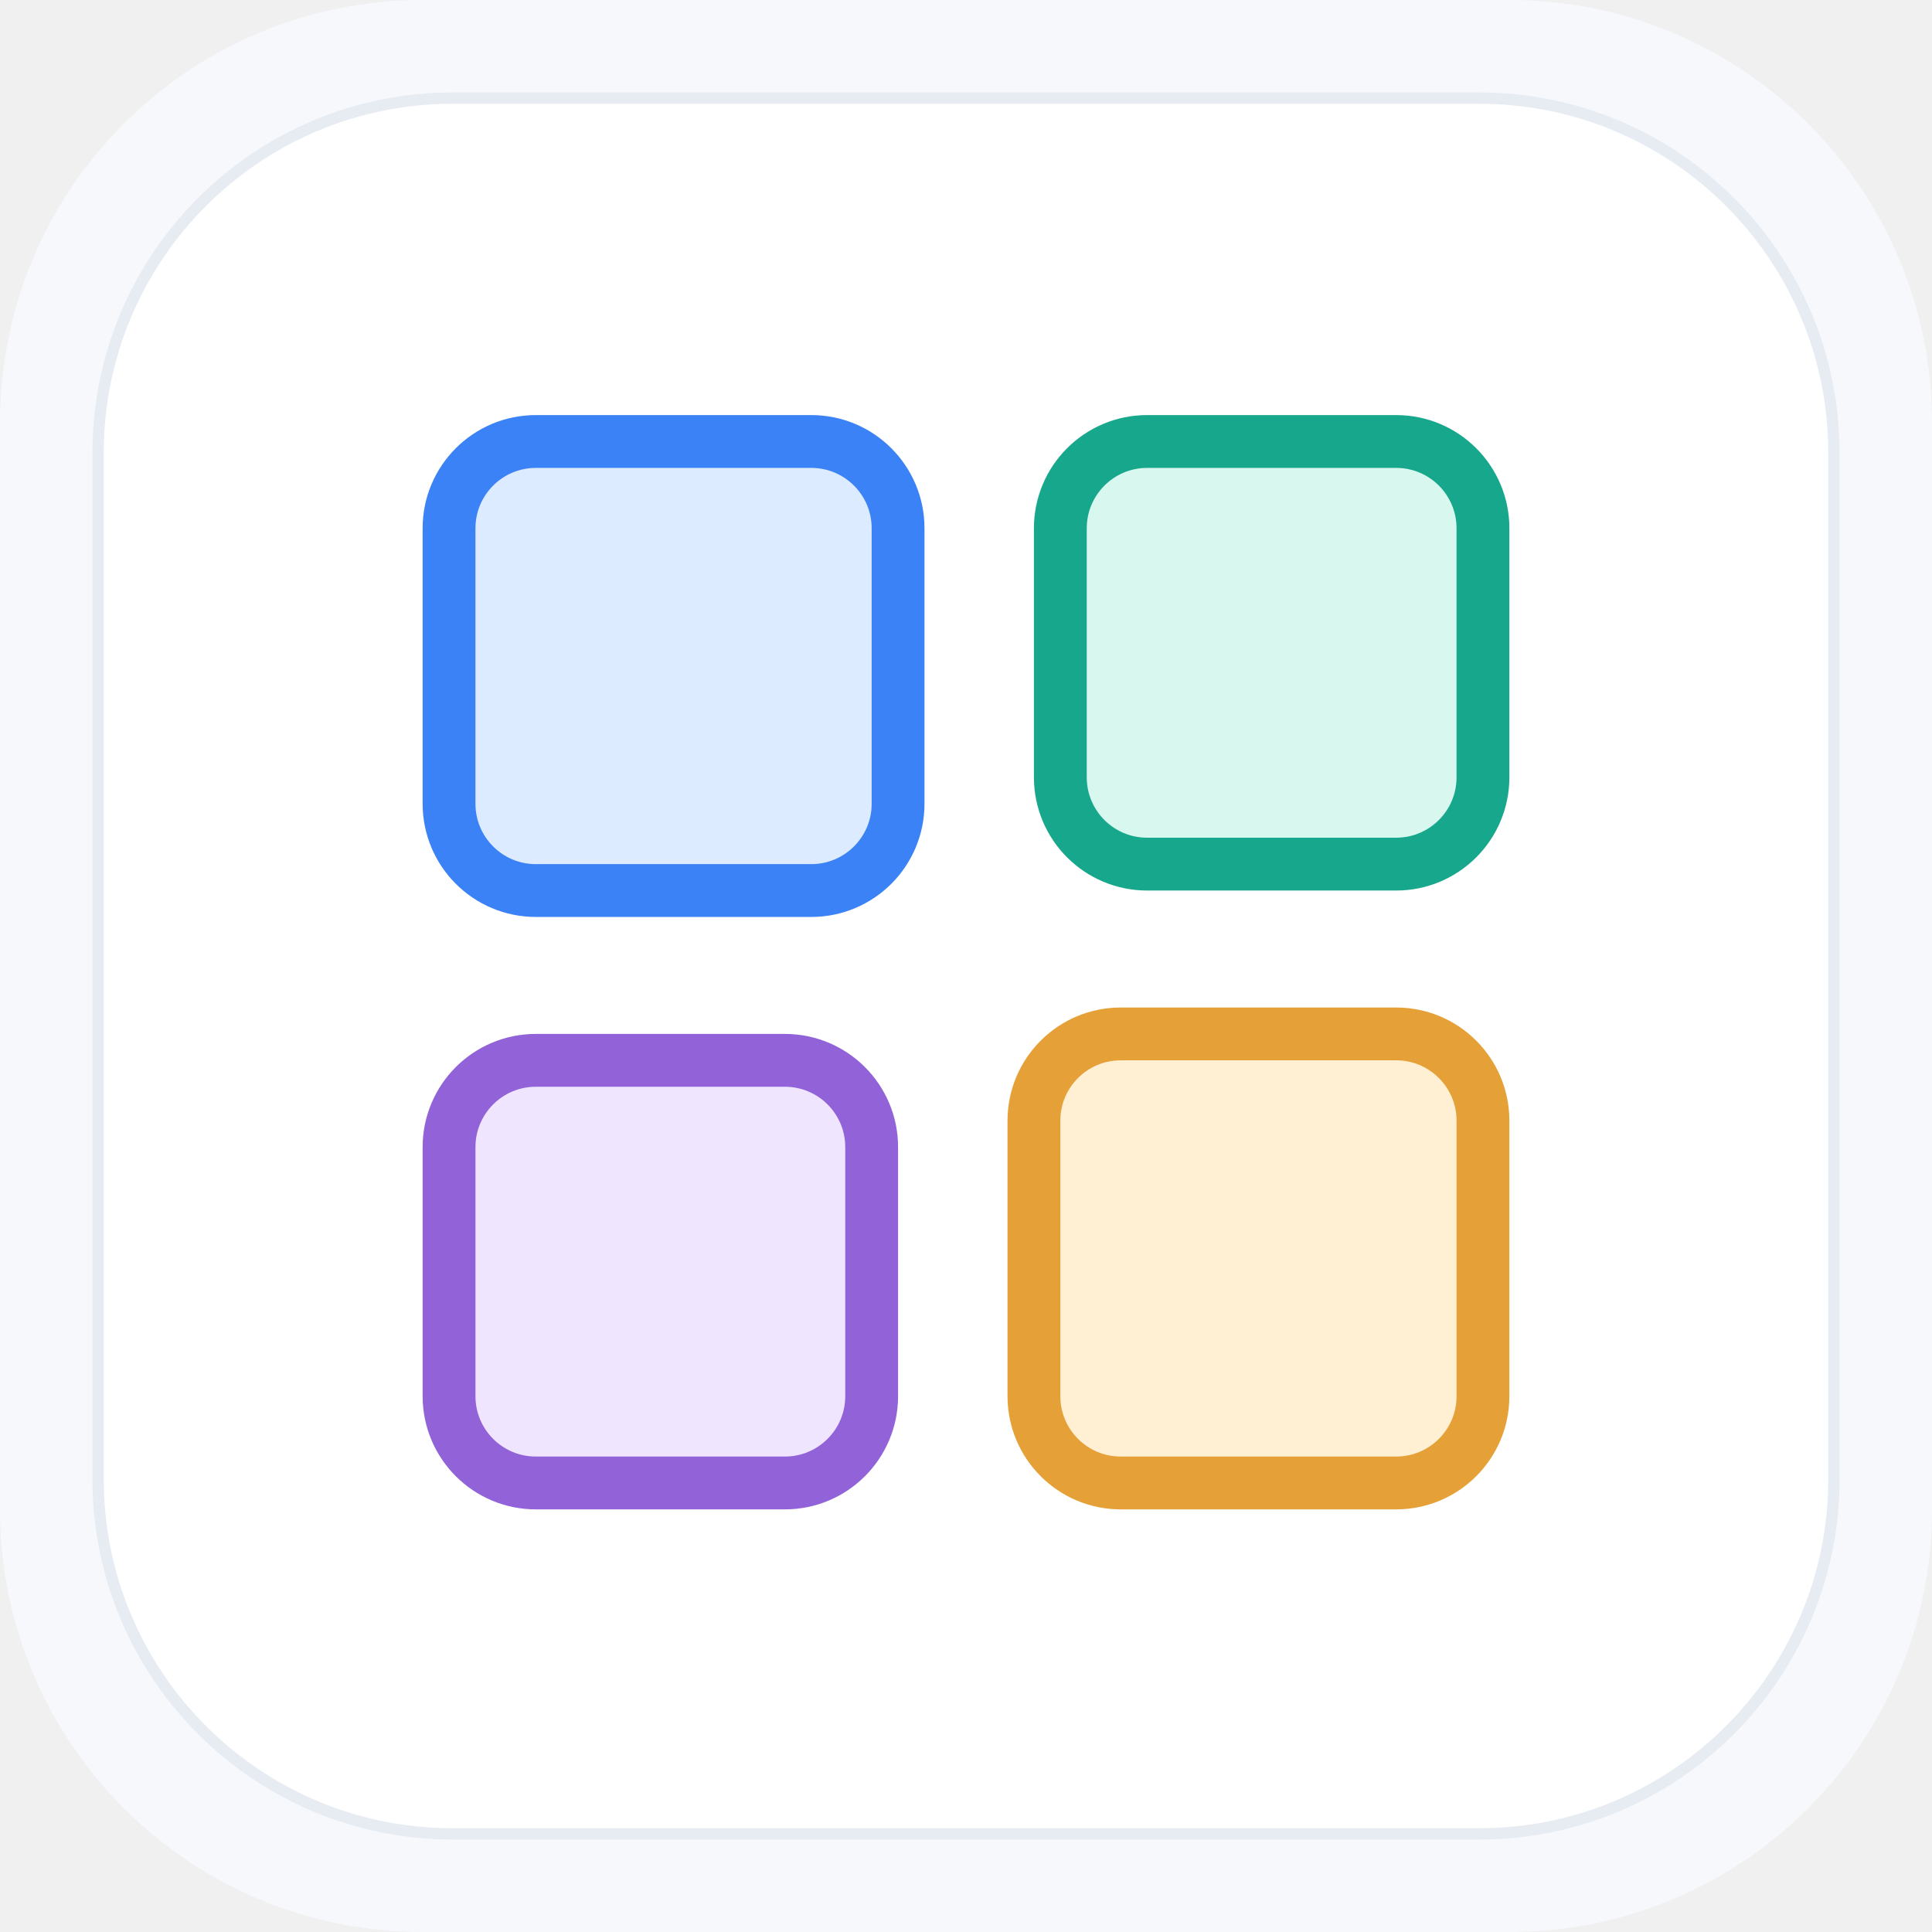
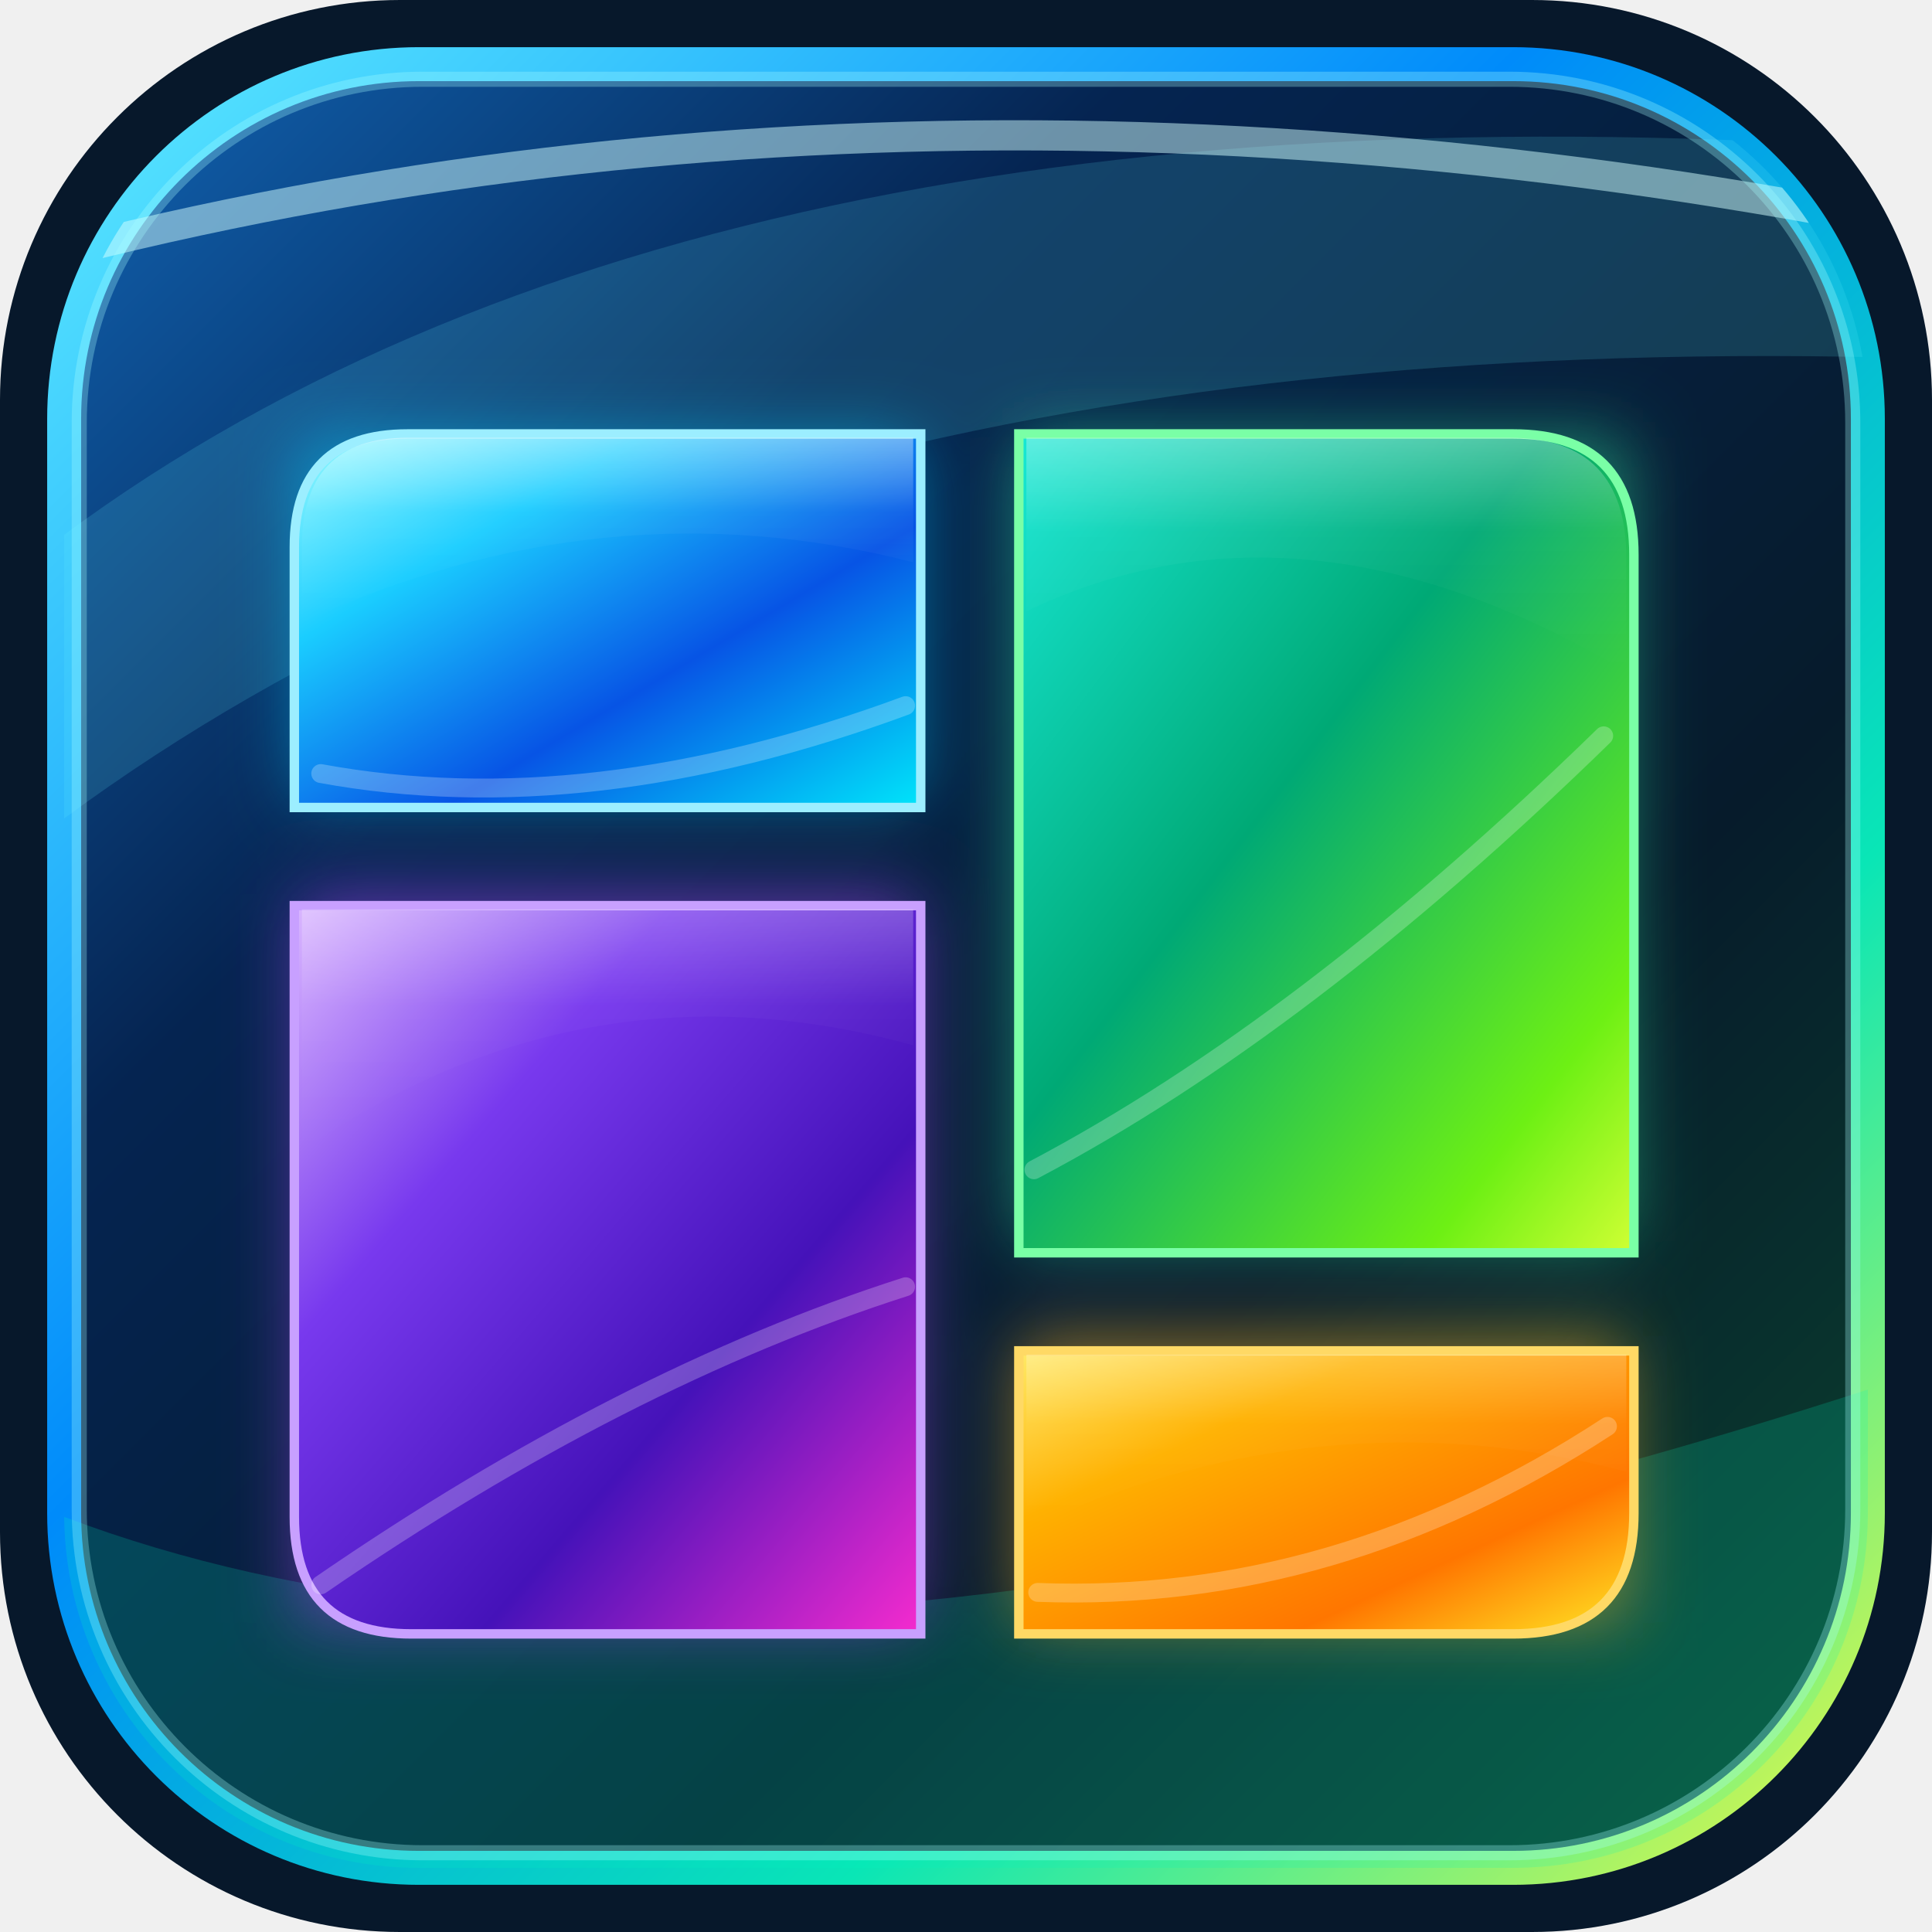
<svg xmlns="http://www.w3.org/2000/svg" width="512" height="512" viewBox="0 0 512 512">
-   <rect width="512" height="512" rx="112" fill="#F6F8FC" />
-   <rect x="26" y="26" width="460" height="460" rx="94" fill="#FFFFFF" stroke="#E7ECF3" stroke-width="3" />
-   <g stroke-width="14" stroke-linejoin="round">
-     <rect x="119" y="117" width="119" height="119" rx="23" fill="#DCEBFF" stroke="#3B82F6" />
-     <rect x="281" y="117" width="112" height="112" rx="23" fill="#D8F7EE" stroke="#17A78C" />
-     <rect x="119" y="281" width="112" height="112" rx="23" fill="#F0E5FF" stroke="#9162D8" />
-     <rect x="274" y="274" width="119" height="119" rx="23" fill="#FFF0D4" stroke="#E5A137" />
+   <defs>
+     <linearGradient id="base" x1="0" y1="0" x2="1" y2="1">
+       <stop stop-color="#1165B5" />
+       <stop offset=".3" stop-color="#052451" />
+       <stop offset=".67" stop-color="#061B2B" />
+       <stop offset="1" stop-color="#0B482F" />
+     </linearGradient>
+     <linearGradient id="rim" x1="0" y1="0" x2="1" y2="1">
+       <stop stop-color="#5CEAFF" />
+       <stop offset=".4" stop-color="#008BFA" />
+       <stop offset=".72" stop-color="#09E6B6" />
+       <stop offset="1" stop-color="#E5F847" />
+     </linearGradient>
+     <linearGradient id="blue" x1="0" y1="0" x2="1" y2="1">
+       <stop stop-color="#9BFBFF" />
+       <stop offset=".28" stop-color="#1ACDFF" />
+       <stop offset=".62" stop-color="#0754E5" />
+       <stop offset="1" stop-color="#00E5FA" />
+     </linearGradient>
+     <linearGradient id="green" x1="0" y1="0" x2="1" y2="1">
+       <stop stop-color="#17E8D6" />
+       <stop offset=".43" stop-color="#00A975" />
+       <stop offset=".83" stop-color="#6DF014" />
+       <stop offset="1" stop-color="#D1FF34" />
+     </linearGradient>
+     <linearGradient id="purple" x1="0" y1="0" x2="1" y2="1">
+       <stop stop-color="#DAB7FF" />
+       <stop offset=".3" stop-color="#7839EE" />
+       <stop offset=".65" stop-color="#4512B9" />
+       <stop offset="1" stop-color="#F52BCE" />
+     </linearGradient>
+     <linearGradient id="orange" x1="0" y1="0" x2="1" y2="1">
+       <stop stop-color="#FFEA68" />
+       <stop offset=".3" stop-color="#FFB100" />
+       <stop offset=".72" stop-color="#FF7600" />
+       <stop offset="1" stop-color="#FFE925" />
+     </linearGradient>
+     <linearGradient id="shine" x1="0" y1="0" x2="0" y2="1">
+       <stop stop-color="#FFFFFF" stop-opacity=".65" />
+       <stop offset=".4" stop-color="#FFFFFF" stop-opacity=".08" />
+       <stop offset="1" stop-color="#FFFFFF" stop-opacity="0" />
+     </linearGradient>
+     <filter id="glow">
+       <feGaussianBlur stdDeviation="9" />
+     </filter>
+     <clipPath id="round">
+       <rect x="17" y="17" width="478" height="478" rx="94" />
+     </clipPath>
+   </defs>
+   <rect width="512" height="512" rx="106" fill="#07182B" />
+   <rect x="17" y="17" width="478" height="478" rx="94" fill="url(#base)" stroke="url(#rim)" stroke-width="9" />
+   <g clip-path="url(#round)">
+     <path d="M0 155Q170 15 510 40L510 95Q180 85 0 230Z" fill="#64EFFF" opacity=".15" />
+     <path d="M0 395Q180 475 520 360V525H0Z" fill="#00F6BA" opacity=".18" />
+     <path d="M-30 80Q230 0 530 65" fill="none" stroke="#D5FFFF" stroke-opacity=".5" stroke-width="8" />
  </g>
+   <g opacity=".5" filter="url(#glow)">
+     <path d="M79 116H243V211H79Z" fill="#05CBFF" />
+     <path d="M270 116H431V329H270Z" fill="#31F0A2" />
+     <path d="M79 237H243V430H79Z" fill="#B145FF" />
+     <path d="M270 354H431V430H270Z" fill="#FFB627" />
+   </g>
+   <path d="M108 115H244V214H78V145Q78 115 108 115Z" fill="url(#blue)" stroke="#9CEEFF" stroke-width="2.5" />
+   <path d="M270 115H401Q433 115 433 147V332H270Z" fill="url(#green)" stroke="#7AFFA6" stroke-width="2.5" />
+   <path d="M78 240H244V433H109Q78 433 78 402Z" fill="url(#purple)" stroke="#C8A0FF" stroke-width="2.5" />
+   <path d="M270 358H433V401Q433 433 401 433H270Z" fill="url(#orange)" stroke="#FFD965" stroke-width="2.5" />
+   <path d="M108 116H242V149Q160 128 80 165V145Q80 116 108 116Z" fill="url(#shine)" opacity=".6" />
+   <path d="M272 116H400Q431 116 431 148V178Q345 127 272 162Z" fill="url(#shine)" opacity=".48" />
+   <path d="M80 241H242V277Q155 253 80 305Z" fill="url(#shine)" opacity=".35" />
+   <path d="M272 359H431V390Q351 369 272 405Z" fill="url(#shine)" opacity=".35" />
+   <path d="M85 205Q156 218 240 187M274 310Q346 272 425 195M85 420Q165 365 240 341M275 422Q354 425 426 378" stroke="#FFFFFF" stroke-opacity=".24" stroke-width="5" fill="none" stroke-linecap="round" />
+   <rect x="21" y="21" width="470" height="470" rx="91" fill="none" stroke="#A7FFFF" stroke-opacity=".3" stroke-width="4" />
</svg>
